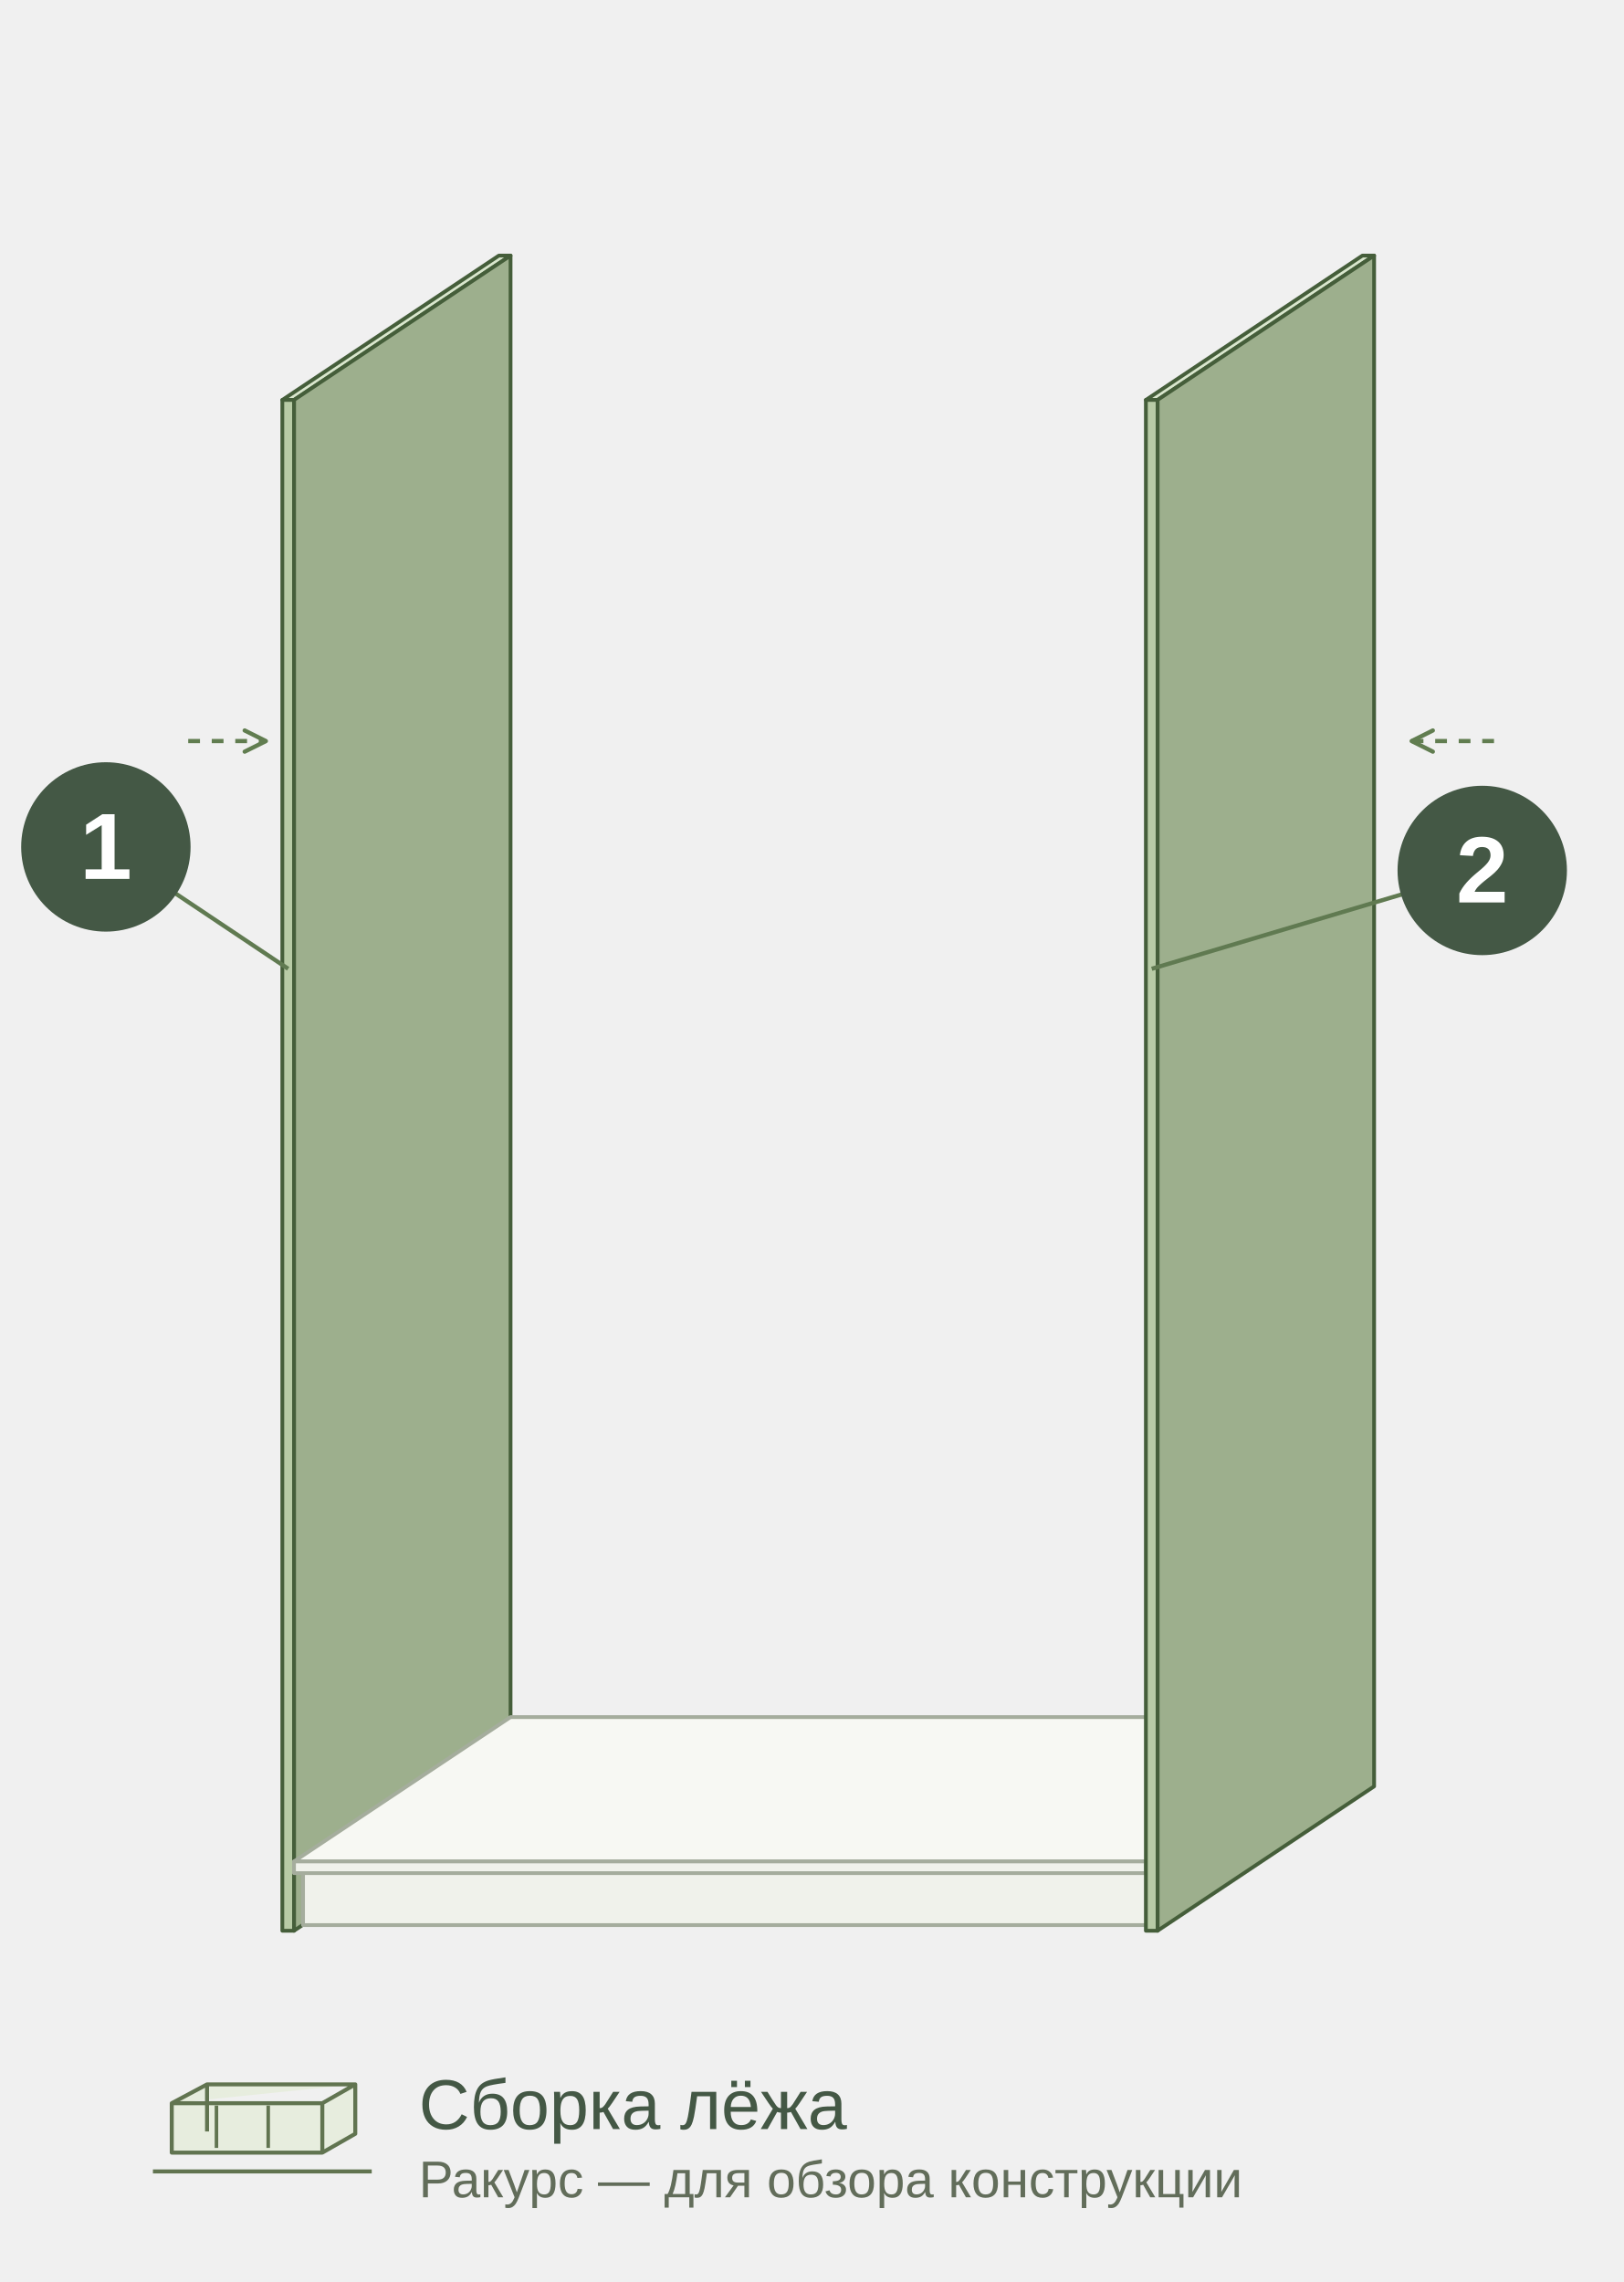
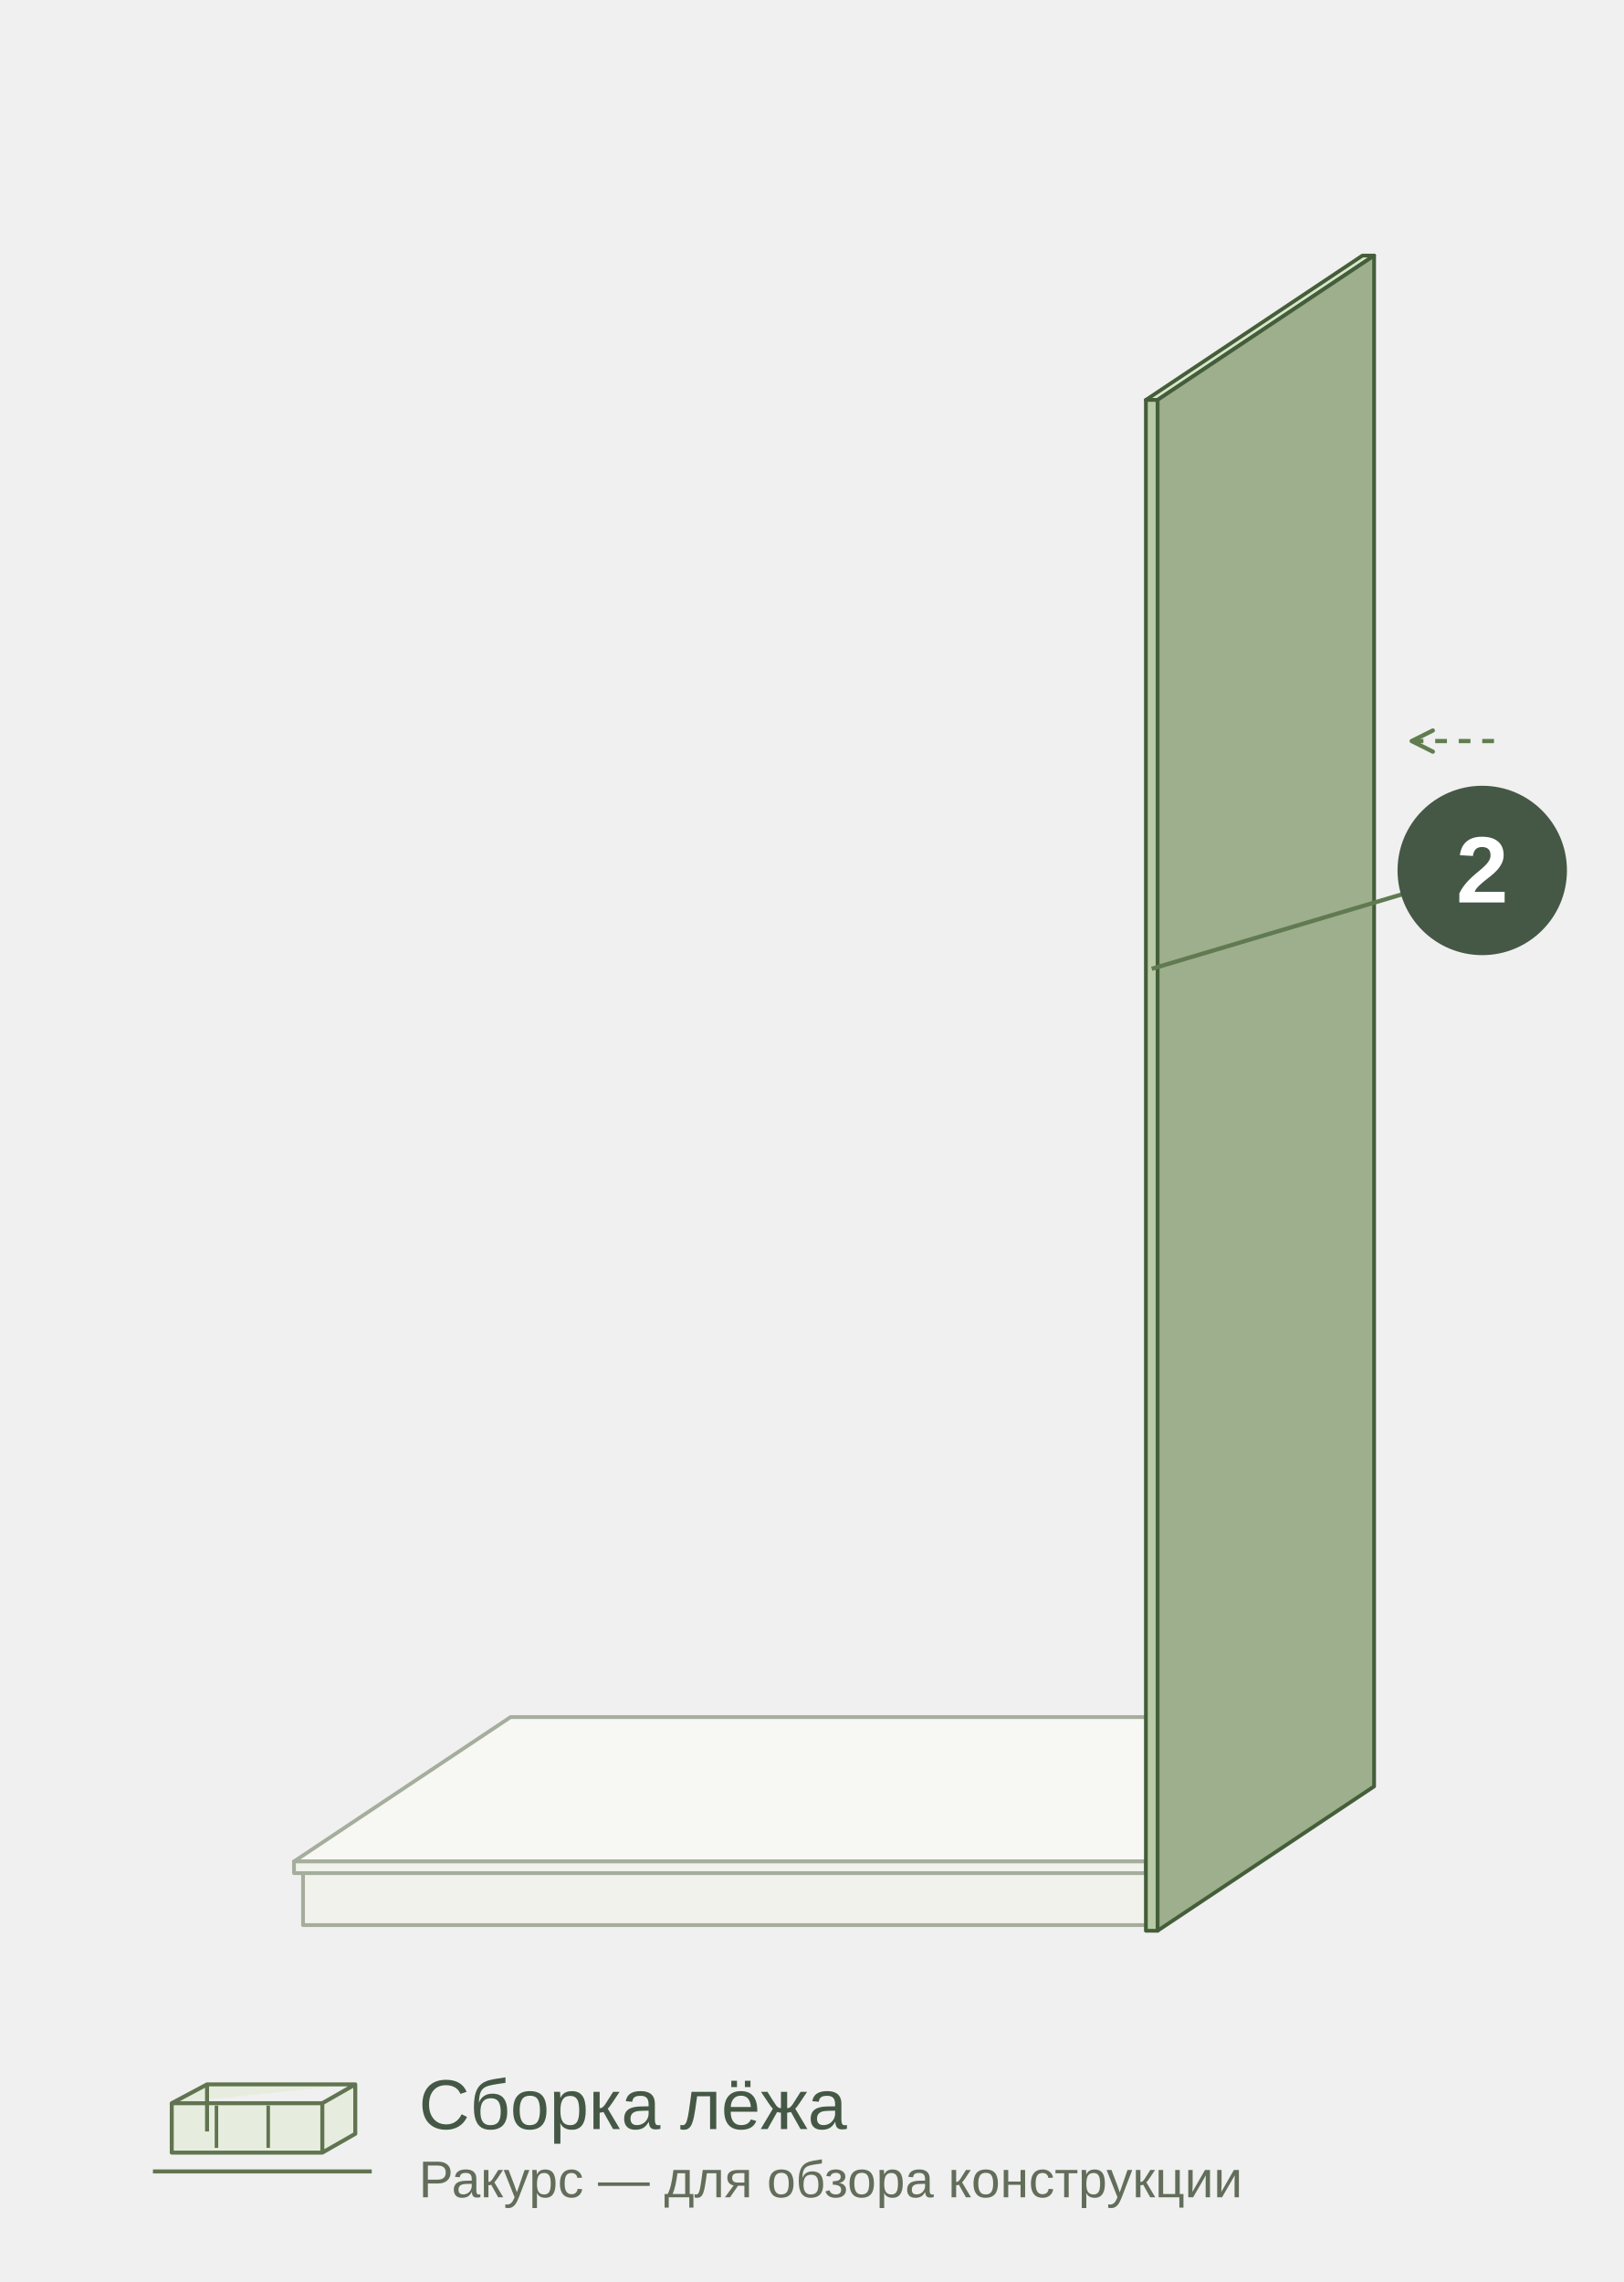
- <svg xmlns="http://www.w3.org/2000/svg" viewBox="35 -100 690 970" role="group" aria-label="Боковины на основании" style="font-family:Arial,sans-serif">
+ <svg xmlns="http://www.w3.org/2000/svg" viewBox="35 -100 690 970" role="group" aria-label="Правая боковина №2 на основании; левая №1 пока отложена" style="font-family:Arial,sans-serif">
  <defs>
    <marker id="vileta-arrow" viewBox="0 0 10 10" refX="9" refY="5" markerWidth="5" markerHeight="5" orient="auto-start-reverse">
      <path d="M1 1L9 5L1 9" fill="none" stroke="#617D50" stroke-width="1.8" />
    </marker>
  </defs>
-   <g data-scene="carcass" data-face-count="15" data-unresolved-order="0">
+   <g data-scene="carcass" data-face-count="12" data-unresolved-order="0">
+     <g class="diagram-part" data-part="19" data-face-axis="1">
+       <polygon points="233.76,647.00 595.84,647.00 599.68,644.44 237.60,644.44" fill="#F7F8F3" stroke="#A5AD9D" stroke-width="1.6" stroke-linejoin="round" />
+     </g>
    <g class="diagram-part" data-part="19" data-face-axis="0">
      <polygon points="595.84,647.00 599.68,644.44 599.68,669.09 595.84,671.64" fill="#E9ECE3" stroke="#A5AD9D" stroke-width="1.6" stroke-linejoin="round" />
-     </g>
-     <g class="diagram-part" data-part="19" data-face-axis="0">
-       <polygon points="525.88,693.64 529.72,691.08 529.72,715.73 525.88,718.29" fill="#E9ECE3" stroke="#A5AD9D" stroke-width="1.6" stroke-linejoin="round" />
-     </g>
-     <g class="diagram-part is-current" data-part="1" data-face-axis="1">
-       <polygon points="155.00,70.00 159.96,70.00 252.00,8.64 247.04,8.64" fill="#D9E6CD" stroke="#455E3A" stroke-width="1.6" stroke-linejoin="round" />
-     </g>
-     <g class="diagram-part is-current" data-part="1" data-face-axis="0">
-       <polygon points="159.96,70.00 252.00,8.64 252.00,659.33 159.96,720.69" fill="#9DAF8D" stroke="#455E3A" stroke-width="1.6" stroke-linejoin="round" />
-     </g>
-     <g class="diagram-part is-current" data-part="1" data-face-axis="2">
-       <polygon points="155.00,70.00 159.96,70.00 159.96,720.69 155.00,720.69" fill="#B8CBA6" stroke="#455E3A" stroke-width="1.6" stroke-linejoin="round" />
-     </g>
-     <g class="diagram-part is-current" data-part="2" data-face-axis="1">
-       <polygon points="522.04,70.00 527.00,70.00 619.04,8.64 614.08,8.64" fill="#D9E6CD" stroke="#455E3A" stroke-width="1.6" stroke-linejoin="round" />
-     </g>
-     <g class="diagram-part" data-part="19" data-face-axis="1">
-       <polygon points="233.76,647.00 595.84,647.00 599.68,644.44 237.60,644.44" fill="#F7F8F3" stroke="#A5AD9D" stroke-width="1.6" stroke-linejoin="round" />
    </g>
    <g class="diagram-part" data-part="19" data-face-axis="2">
      <polygon points="233.76,647.00 595.84,647.00 595.84,671.64 233.76,671.64" fill="#F0F2EB" stroke="#A5AD9D" stroke-width="1.6" stroke-linejoin="round" />
    </g>
    <g class="diagram-part" data-part="19" data-face-axis="1">
      <polygon points="163.80,693.64 525.88,693.64 529.72,691.08 167.64,691.08" fill="#F7F8F3" stroke="#A5AD9D" stroke-width="1.6" stroke-linejoin="round" />
    </g>
+     <g class="diagram-part" data-part="19" data-face-axis="0">
+       <polygon points="525.88,693.64 529.72,691.08 529.72,715.73 525.88,718.29" fill="#E9ECE3" stroke="#A5AD9D" stroke-width="1.6" stroke-linejoin="round" />
+     </g>
    <g class="diagram-part" data-part="19" data-face-axis="2">
      <polygon points="163.80,693.64 525.88,693.64 525.88,718.29 163.80,718.29" fill="#F0F2EB" stroke="#A5AD9D" stroke-width="1.6" stroke-linejoin="round" />
+     </g>
+     <g class="diagram-part is-current" data-part="2" data-face-axis="1">
+       <polygon points="522.04,70.00 527.00,70.00 619.04,8.64 614.08,8.64" fill="#D9E6CD" stroke="#455E3A" stroke-width="1.6" stroke-linejoin="round" />
    </g>
    <g class="diagram-part" data-part="8" data-face-axis="1">
      <polygon points="159.96,691.24 522.04,691.24 614.08,629.88 252.00,629.88" fill="#F7F8F3" stroke="#A5AD9D" stroke-width="1.6" stroke-linejoin="round" />
    </g>
    <g class="diagram-part" data-part="8" data-face-axis="0">
      <polygon points="522.04,691.24 614.08,629.88 614.08,634.84 522.04,696.20" fill="#E9ECE3" stroke="#A5AD9D" stroke-width="1.6" stroke-linejoin="round" />
    </g>
    <g class="diagram-part" data-part="8" data-face-axis="2">
      <polygon points="159.96,691.24 522.04,691.24 522.04,696.20 159.96,696.20" fill="#F0F2EB" stroke="#A5AD9D" stroke-width="1.6" stroke-linejoin="round" />
    </g>
    <g class="diagram-part is-current" data-part="2" data-face-axis="0">
      <polygon points="527.00,70.00 619.04,8.64 619.04,659.33 527.00,720.69" fill="#9DAF8D" stroke="#455E3A" stroke-width="1.6" stroke-linejoin="round" />
    </g>
    <g class="diagram-part is-current" data-part="2" data-face-axis="2">
      <polygon points="522.04,70.00 527.00,70.00 527.00,720.69 522.04,720.69" fill="#B8CBA6" stroke="#455E3A" stroke-width="1.6" stroke-linejoin="round" />
    </g>
  </g>
-   <g class="diagram-part diagram-callout" data-part="1" tabindex="0" role="button" aria-label="Показать деталь №1">
-     <path d="M157.48 311.8 L80 260" fill="none" stroke="#607A51" stroke-width="1.8" />
-     <circle cx="80" cy="260" r="36" fill="#445845" />
-     <text x="80" y="273.6" text-anchor="middle" fill="#fff" font-size="40" font-weight="600">1</text>
-   </g>
  <g class="diagram-part diagram-callout" data-part="2" tabindex="0" role="button" aria-label="Показать деталь №2">
    <path d="M524.52 311.8 L665 270" fill="none" stroke="#607A51" stroke-width="1.8" />
    <circle cx="665" cy="270" r="36" fill="#445845" />
    <text x="665" y="283.6" text-anchor="middle" fill="#fff" font-size="40" font-weight="600">2</text>
  </g>
-   <path d="M115 215 L148 215" fill="none" stroke="#617D50" stroke-width="1.8" stroke-dasharray="5 5" />
-   <path d="M139 210.5L148 215L139 219.5" fill="none" stroke="#617D50" stroke-width="1.8" stroke-linecap="round" stroke-linejoin="round" />
  <path d="M670 215 L635 215" fill="none" stroke="#617D50" stroke-width="1.8" stroke-dasharray="5 5" />
  <path d="M644 219.5L635 215L644 210.5" fill="none" stroke="#617D50" stroke-width="1.8" stroke-linecap="round" stroke-linejoin="round" />
  <g transform="translate(100 786)">
    <path d="M0 37H93M8 29V8L72 8L86 0V21L72 29Z M8 8L23 0H86 M72 8V29 M23 0V20" fill="#E7EDDE" stroke="#617450" stroke-width="1.7" stroke-linejoin="round" />
    <path d="M27 9V27M49 9V27" fill="none" stroke="#617450" stroke-width="1.5" />
    <text x="113" y="19" font-size="30" fill="#445845">Сборка лёжа</text>
    <text x="113" y="48" font-size="22" fill="#626D5A">Ракурс — для обзора конструкции</text>
  </g>
</svg>
